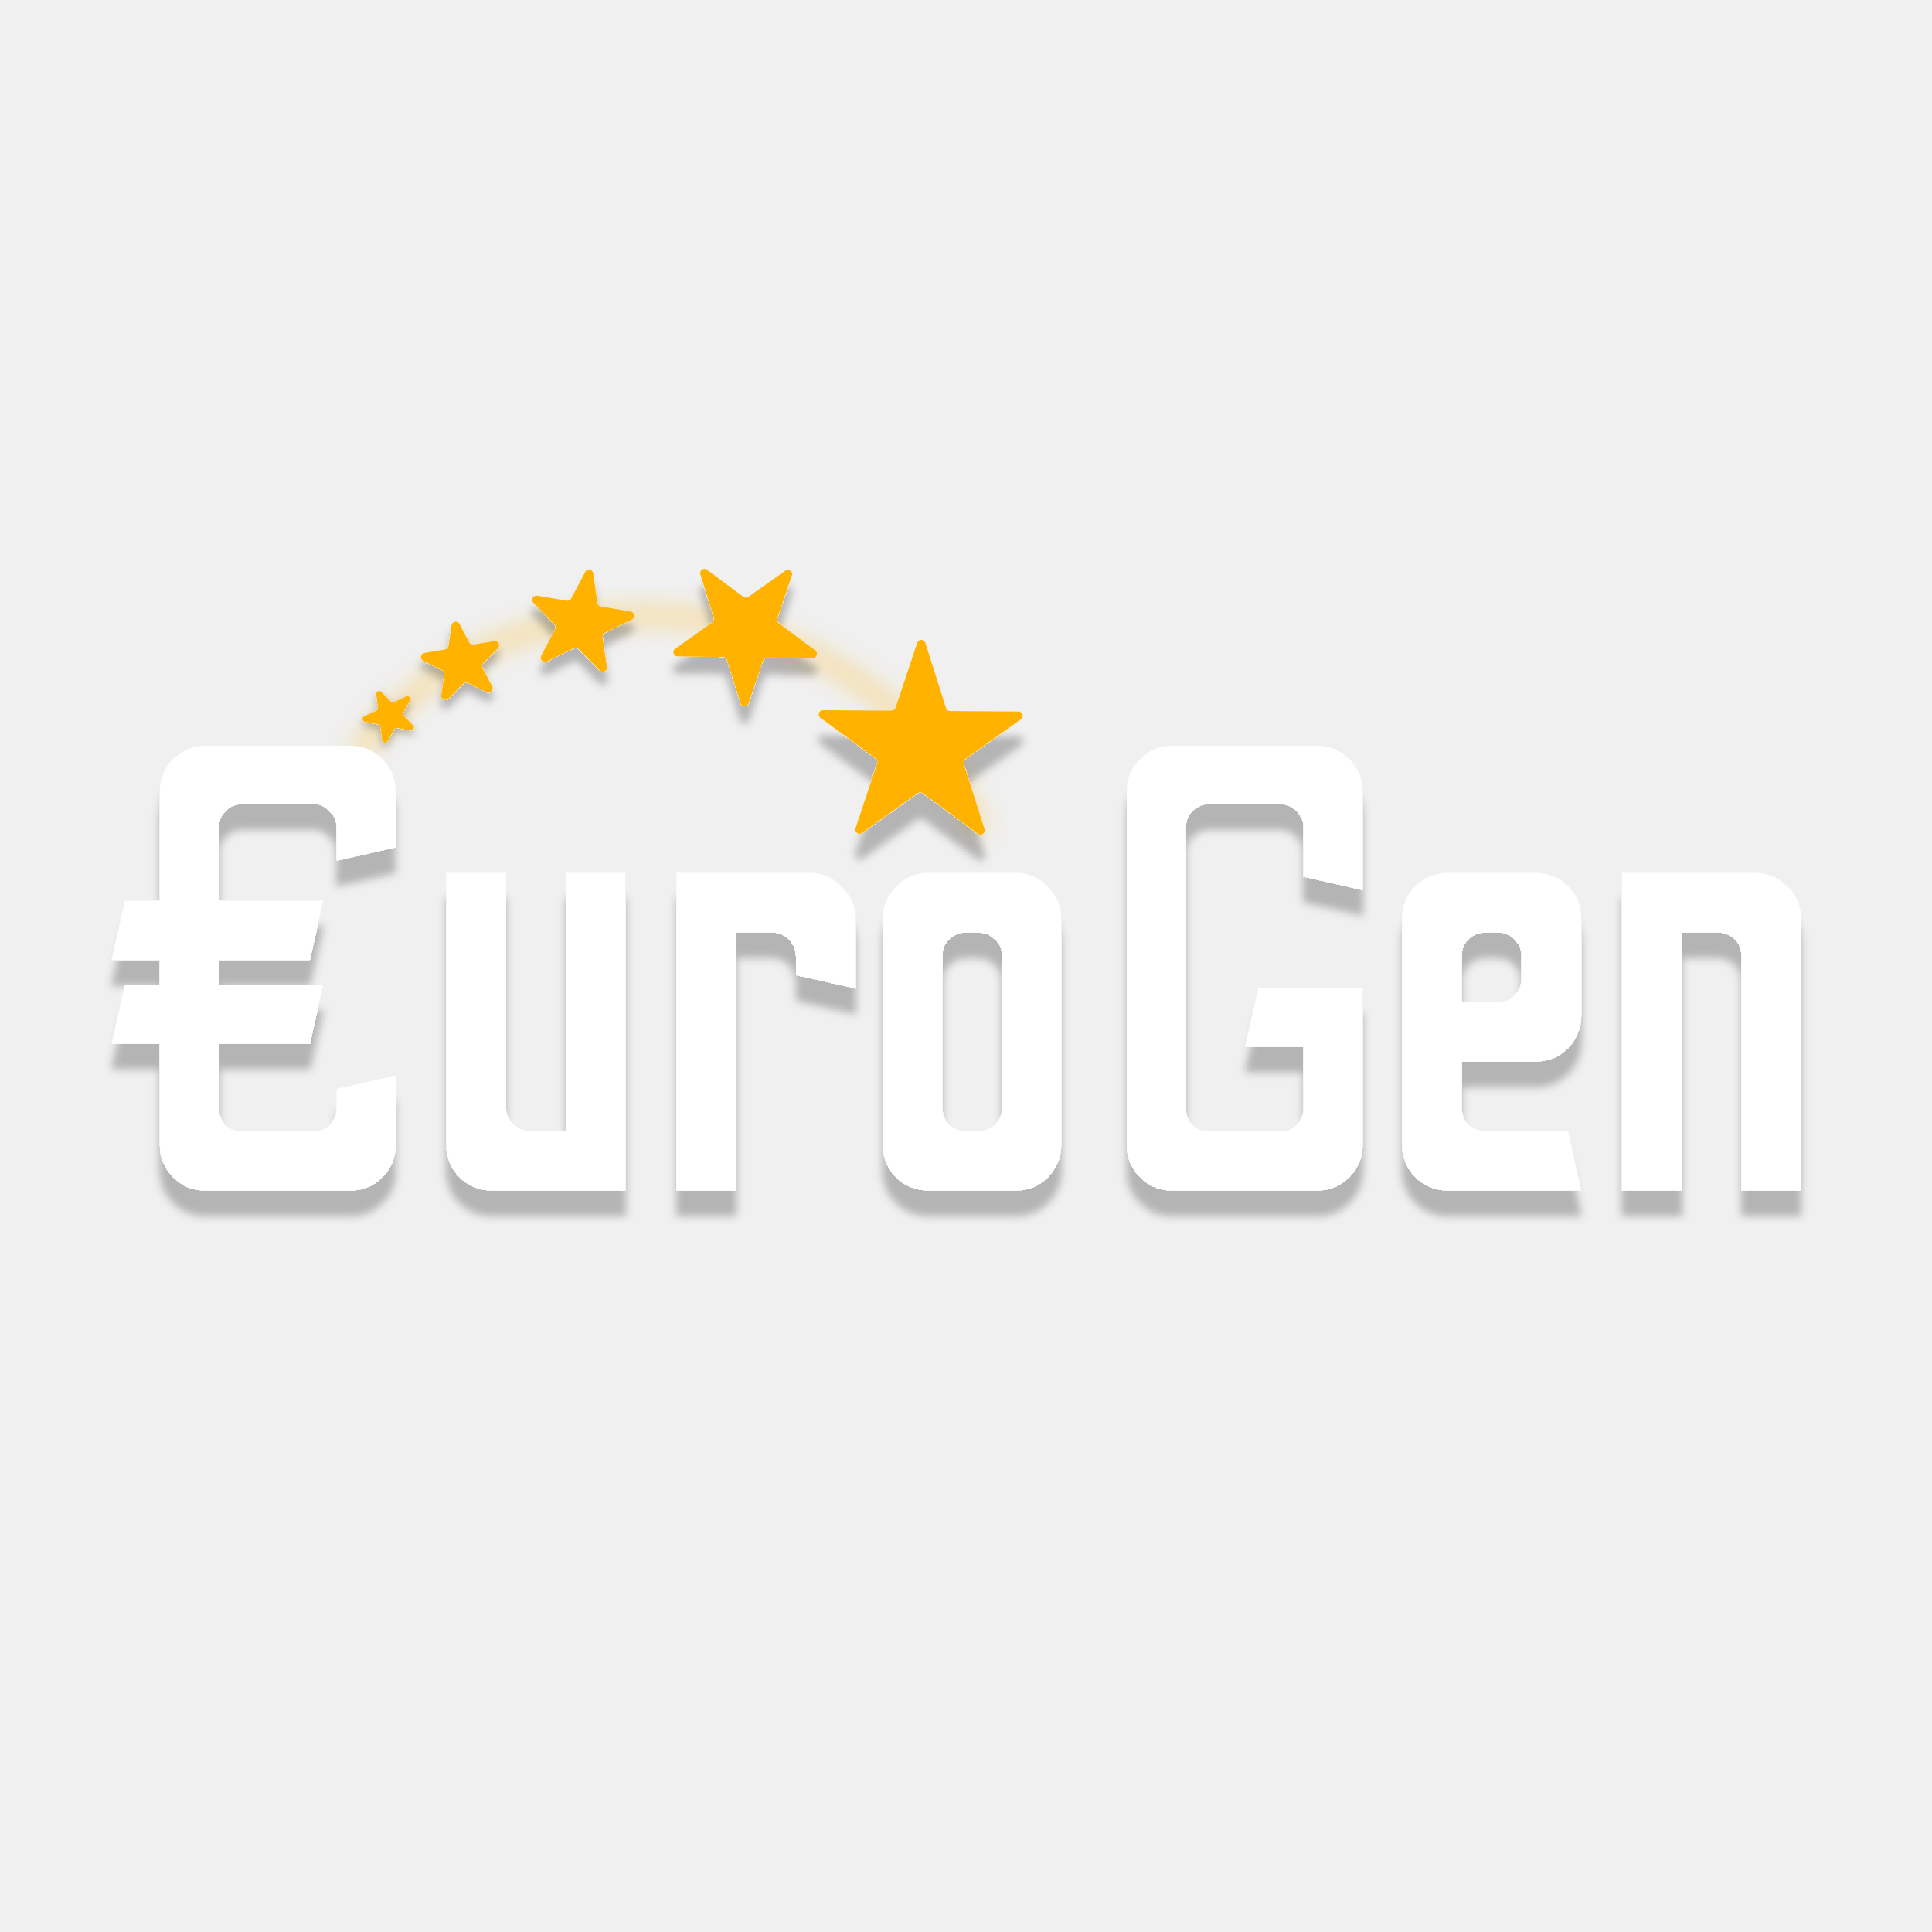
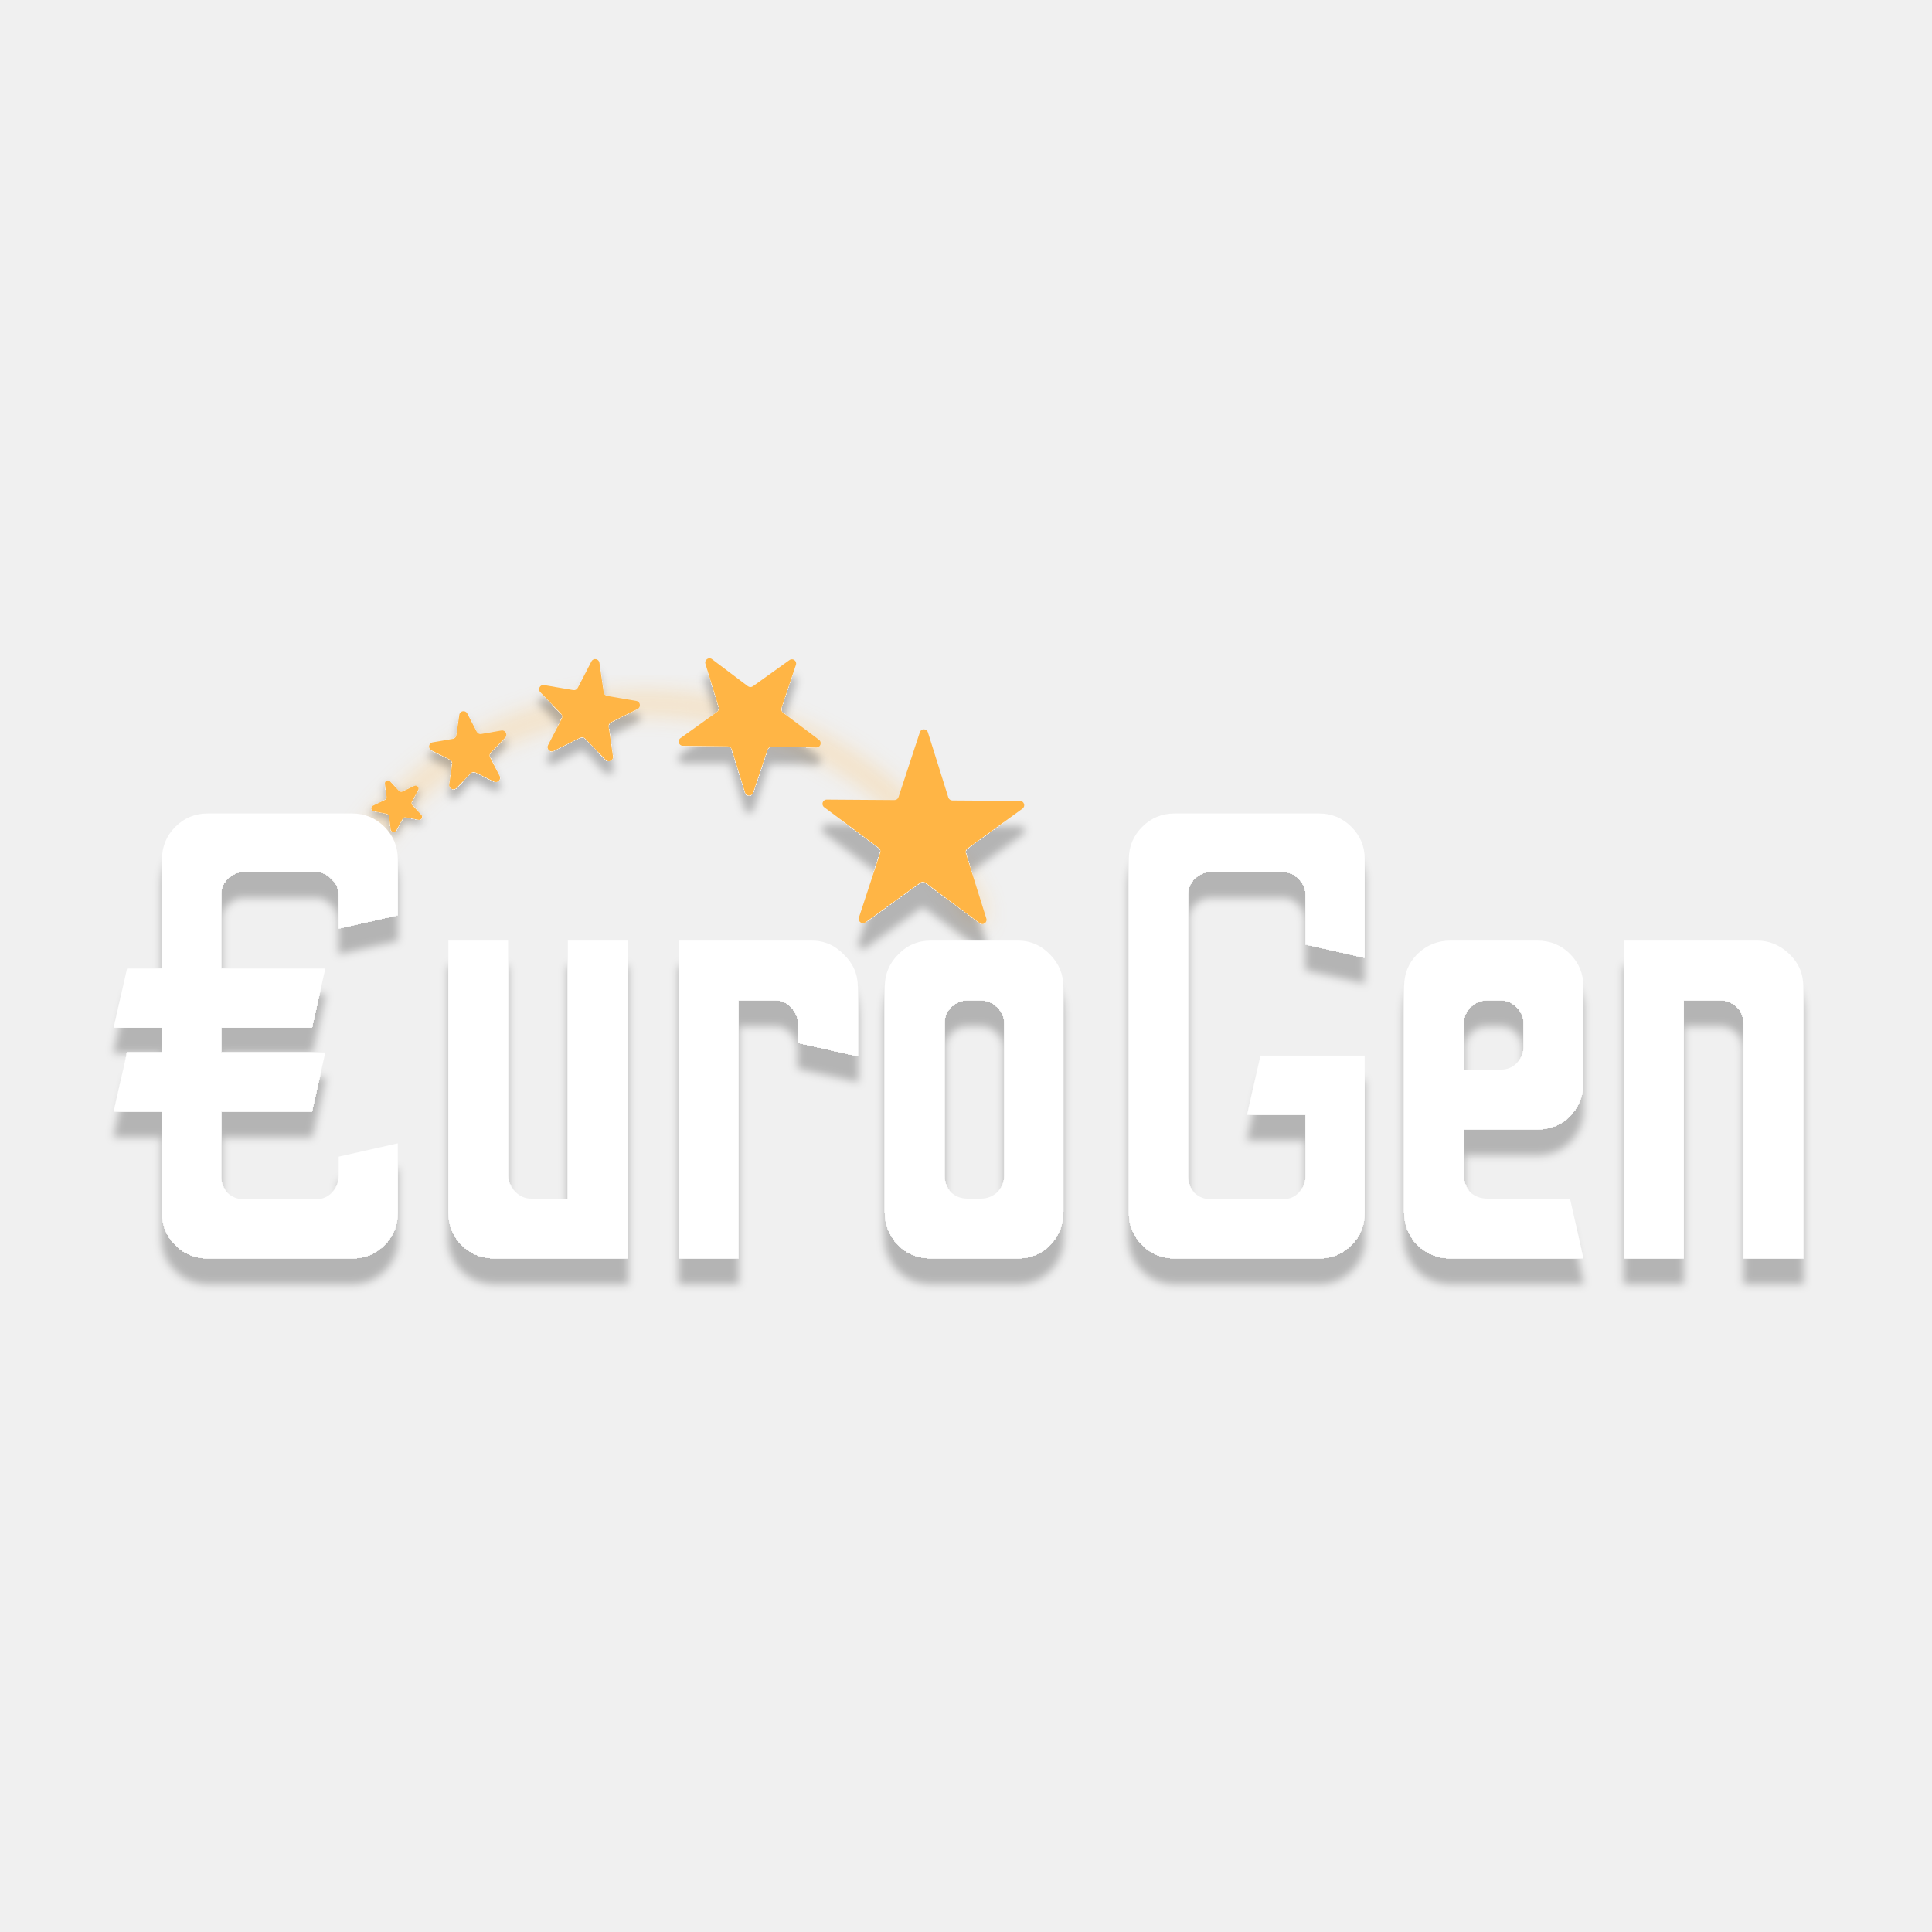
<svg xmlns="http://www.w3.org/2000/svg" width="456" height="456" viewBox="0 0 456 456" fill="none">
  <g filter="url(#filter0_f_0_1)">
-     <path d="M84 178.5C118 130 203.5 133.5 231.5 196" stroke="#FFB300" stroke-width="1.4" />
+     <path d="M86 199.413C119.424 150.673 203.475 154.19 231 217" stroke="#FFB545" stroke-width="1.4" />
  </g>
  <g filter="url(#filter1_d_0_1)">
-     <path d="M193.659 169.427C192.879 168.852 193.29 167.615 194.259 167.622L210.434 167.732C210.868 167.735 211.254 167.459 211.39 167.048L216.494 151.698C216.799 150.779 218.103 150.788 218.396 151.711L223.289 167.129C223.42 167.542 223.802 167.823 224.235 167.826L240.411 167.937C241.38 167.943 241.774 169.186 240.986 169.75L227.835 179.168C227.483 179.42 227.333 179.871 227.464 180.283L232.358 195.701C232.651 196.625 231.591 197.383 230.811 196.809L217.79 187.212C217.441 186.955 216.967 186.952 216.615 187.204L203.464 196.622C202.676 197.186 201.627 196.413 201.932 195.494L207.036 180.144C207.173 179.733 207.029 179.281 206.68 179.024L193.659 169.427Z" fill="#FFB300" />
+     <path d="M194.535 190.528C193.759 189.95 194.164 188.716 195.128 188.723L211.119 188.833C211.55 188.836 211.933 188.561 212.068 188.15L217.108 172.824C217.411 171.901 218.716 171.917 219.007 172.846L223.833 188.222C223.964 188.639 224.349 188.925 224.784 188.928L240.748 189.038C241.714 189.044 242.115 190.288 241.333 190.853L228.329 200.271C227.982 200.523 227.835 200.97 227.964 201.381L232.803 216.798C233.093 217.725 232.036 218.478 231.259 217.898L218.407 208.32C218.057 208.059 217.58 208.055 217.229 208.31L204.258 217.703C203.475 218.27 202.421 217.493 202.724 216.57L207.763 201.244C207.898 200.834 207.755 200.381 207.407 200.122L194.535 190.528Z" fill="#FFB545" />
  </g>
  <g filter="url(#filter2_d_0_1)">
-     <path d="M159.924 154.927C158.955 154.915 158.567 153.67 159.358 153.111L168.112 146.912C168.466 146.662 168.618 146.212 168.489 145.799L165.3 135.557C165.011 134.632 166.075 133.879 166.852 134.458L175.452 140.869C175.8 141.127 176.274 141.133 176.628 140.883L185.382 134.684C186.173 134.125 187.218 134.904 186.907 135.821L183.468 145.982C183.329 146.392 183.47 146.845 183.818 147.104L192.418 153.514C193.195 154.093 192.777 155.328 191.808 155.316L181.082 155.185C180.649 155.18 180.262 155.454 180.123 155.864L176.684 166.025C176.373 166.942 175.07 166.926 174.782 166.002L171.592 155.76C171.463 155.347 171.083 155.063 170.65 155.058L159.924 154.927Z" fill="#FFB300" />
+     <path d="M161.173 176.028C160.209 176.016 159.827 174.775 160.614 174.212L169.267 168.016C169.619 167.764 169.771 167.314 169.644 166.901L166.497 156.683C166.211 155.755 167.28 154.998 168.053 155.581L176.523 161.965C176.87 162.226 177.347 162.231 177.702 161.977L186.333 155.797C187.121 155.233 188.164 156.006 187.856 156.926L184.455 167.086C184.318 167.495 184.457 167.945 184.799 168.203L193.304 174.613C194.074 175.194 193.65 176.429 192.684 176.417L182.109 176.286C181.674 176.281 181.284 176.559 181.146 176.974L177.759 187.092C177.449 188.016 176.145 188.006 175.859 187.078L172.712 176.86C172.584 176.447 172.207 176.164 171.775 176.159L161.173 176.028Z" fill="#FFB545" />
  </g>
  <g filter="url(#filter3_d_0_1)">
-     <path d="M125.901 142.275C125.224 141.582 125.829 140.428 126.784 140.59L133.778 141.78C134.205 141.853 134.63 141.642 134.831 141.259L138.124 134.975C138.574 134.117 139.859 134.336 139.999 135.294L141.029 142.313C141.091 142.742 141.423 143.081 141.85 143.154L148.844 144.344C149.799 144.506 149.988 145.796 149.12 146.226L142.763 149.374C142.374 149.566 142.154 149.986 142.217 150.415L143.246 157.434C143.387 158.392 142.219 158.971 141.542 158.278L136.583 153.204C136.281 152.895 135.813 152.815 135.424 153.007L129.067 156.155C128.199 156.585 127.288 155.653 127.738 154.795L131.03 148.512C131.232 148.128 131.163 147.658 130.86 147.348L125.901 142.275Z" fill="#FFB300" />
+     <path d="M127.532 163.38C126.858 162.683 127.456 161.529 128.406 161.693L135.312 162.881C135.738 162.954 136.16 162.744 136.359 162.36L139.604 156.097C140.051 155.235 141.334 155.461 141.474 156.425L142.486 163.407C142.549 163.84 142.882 164.183 143.309 164.257L150.197 165.442C151.149 165.605 151.343 166.899 150.482 167.33L144.201 170.475C143.817 170.667 143.6 171.086 143.662 171.515L144.679 178.527C144.819 179.489 143.656 180.063 142.982 179.365L138.098 174.313C137.795 173.999 137.326 173.918 136.939 174.112L130.685 177.243C129.821 177.676 128.908 176.737 129.354 175.876L132.6 169.613C132.799 169.229 132.73 168.758 132.428 168.446L127.532 163.38Z" fill="#FFB545" />
  </g>
  <g filter="url(#filter4_d_0_1)">
-     <path d="M99.918 155.993C99.05 155.563 99.239 154.273 100.194 154.111L105.039 153.286C105.466 153.213 105.797 152.874 105.86 152.445L106.573 147.583C106.714 146.625 107.999 146.406 108.448 147.264L110.73 151.617C110.931 152 111.356 152.211 111.783 152.138L116.628 151.314C117.583 151.151 118.188 152.306 117.511 152.998L114.076 156.513C113.773 156.823 113.704 157.293 113.905 157.676L116.187 162.029C116.636 162.887 115.725 163.819 114.857 163.389L110.453 161.209C110.065 161.017 109.597 161.096 109.294 161.406L105.86 164.921C105.182 165.613 104.014 165.035 104.155 164.077L104.868 159.214C104.931 158.786 104.71 158.365 104.322 158.173L99.918 155.993Z" fill="#FFB300" />
+     <path d="M101.83 177.093C100.966 176.66 101.152 175.376 102.103 175.212L106.892 174.388C107.317 174.315 107.647 173.976 107.709 173.549L108.41 168.711C108.549 167.75 109.838 167.536 110.286 168.399L112.52 172.71C112.721 173.098 113.15 173.311 113.579 173.237L118.337 172.418C119.29 172.254 119.9 173.406 119.229 174.101L115.83 177.618C115.532 177.926 115.465 178.391 115.662 178.773L117.92 183.128C118.366 183.989 117.454 184.915 116.588 184.481L112.263 182.316C111.872 182.12 111.401 182.201 111.098 182.514L107.735 185.994C107.061 186.691 105.887 186.112 106.026 185.151L106.728 180.313C106.79 179.886 106.57 179.466 106.183 179.272L101.83 177.093Z" fill="#FFB545" />
  </g>
  <g filter="url(#filter5_d_0_1)">
-     <path d="M86.14 170.378C85.473 170.252 85.357 169.348 85.97 169.057L88.816 167.709C89.09 167.579 89.249 167.288 89.21 166.987L88.808 163.864C88.721 163.191 89.546 162.8 90.011 163.294L92.173 165.584C92.381 165.805 92.708 165.866 92.982 165.736L95.828 164.388C96.441 164.098 97.067 164.761 96.742 165.356L95.231 168.12C95.086 168.386 95.129 168.716 95.337 168.936L97.498 171.227C97.964 171.72 97.526 172.52 96.86 172.395L93.765 171.813C93.467 171.757 93.166 171.899 93.021 172.165L91.511 174.928C91.186 175.524 90.289 175.355 90.202 174.682L89.8 171.559C89.761 171.258 89.533 171.016 89.235 170.96L86.14 170.378Z" fill="#FFB300" />
+     <path d="M88.205 191.479C87.542 191.352 87.427 190.451 88.037 190.159L90.85 188.812C91.123 188.681 91.282 188.39 91.244 188.09L90.848 184.984C90.762 184.309 91.591 183.918 92.054 184.415L94.169 186.681C94.377 186.904 94.706 186.965 94.981 186.833L97.775 185.495C98.386 185.203 99.013 185.862 98.691 186.459L97.196 189.224C97.053 189.489 97.095 189.815 97.299 190.035L99.439 192.327C99.9 192.821 99.459 193.62 98.794 193.494L95.757 192.916C95.457 192.859 95.154 193.003 95.009 193.272L93.531 196.006C93.208 196.605 92.308 196.439 92.222 195.764L91.826 192.658C91.788 192.358 91.561 192.117 91.264 192.061L88.205 191.479Z" fill="#FFB545" />
  </g>
  <g filter="url(#filter6_d_0_1)">
-     <path d="M48.536 281C45.536 281 42.986 279.95 40.886 277.85C38.786 275.75 37.736 273.2 37.736 270.2V246.35H26.336L29.486 232.4H37.736V226.55H26.336L29.486 212.6H37.736V186.8C37.736 183.8 38.786 181.25 40.886 179.15C42.986 177.05 45.536 176 48.536 176H82.586C85.586 176 88.136 177.05 90.236 179.15C92.336 181.25 93.386 183.8 93.386 186.8V200L79.436 203.15V195.2C79.436 193.7 78.886 192.45 77.786 191.45C76.786 190.35 75.536 189.8 74.036 189.8H57.086C55.586 189.8 54.286 190.35 53.186 191.45C52.186 192.45 51.686 193.7 51.686 195.2V212.6H76.286L73.136 226.55H51.686V232.4H76.286L73.136 246.35H51.686V261.65C51.686 263.15 52.186 264.45 53.186 265.55C54.286 266.55 55.586 267.05 57.086 267.05H74.036C75.536 267.05 76.786 266.55 77.786 265.55C78.886 264.45 79.436 263.15 79.436 261.65V257L93.386 253.85V270.2C93.386 273.2 92.336 275.75 90.236 277.85C88.136 279.95 85.586 281 82.586 281H48.536ZM116.276 281C113.176 281 110.576 279.95 108.476 277.85C106.376 275.75 105.326 273.15 105.326 270.05V206H119.426V261.5C119.426 262.9 119.976 264.15 121.076 265.25C122.176 266.35 123.426 266.9 124.826 266.9H133.526V206H147.626V281H116.276ZM159.672 281V206H191.022C194.022 206 196.572 207.1 198.672 209.3C200.872 211.4 201.972 213.95 201.972 216.95V233.3L187.872 230.15V225.65C187.872 224.15 187.322 222.85 186.222 221.75C185.222 220.65 183.972 220.1 182.472 220.1H173.772V281H159.672ZM219.283 281C216.183 281 213.583 279.95 211.483 277.85C209.383 275.65 208.333 273.05 208.333 270.05V216.95C208.333 213.95 209.383 211.4 211.483 209.3C213.583 207.1 216.183 206 219.283 206H239.683C242.683 206 245.233 207.1 247.333 209.3C249.433 211.4 250.483 213.95 250.483 216.95V270.05C250.483 273.05 249.433 275.65 247.333 277.85C245.233 279.95 242.683 281 239.683 281H219.283ZM227.833 266.9H230.983C232.483 266.9 233.783 266.4 234.883 265.4C235.983 264.3 236.533 263 236.533 261.5V225.5C236.533 224 235.983 222.75 234.883 221.75C233.783 220.65 232.483 220.1 230.983 220.1H227.833C226.333 220.1 225.033 220.65 223.933 221.75C222.933 222.75 222.433 224 222.433 225.5V261.5C222.433 263 222.933 264.3 223.933 265.4C225.033 266.4 226.333 266.9 227.833 266.9ZM276.75 281C273.75 281 271.2 279.95 269.1 277.85C267 275.75 265.95 273.2 265.95 270.2V186.65C265.95 183.75 267 181.25 269.1 179.15C271.2 177.05 273.75 176 276.75 176H310.8C313.8 176 316.35 177.05 318.45 179.15C320.55 181.25 321.6 183.75 321.6 186.65V210.05L307.65 206.9V195.2C307.65 193.7 307.1 192.45 306 191.45C305 190.35 303.75 189.8 302.25 189.8H285.3C283.8 189.8 282.5 190.35 281.4 191.45C280.4 192.45 279.9 193.7 279.9 195.2V261.65C279.9 263.15 280.4 264.45 281.4 265.55C282.5 266.55 283.8 267.05 285.3 267.05H302.25C303.75 267.05 305 266.55 306 265.55C307.1 264.45 307.65 263.15 307.65 261.65V247.1H293.85L297 233.15H321.6V270.2C321.6 273.2 320.55 275.75 318.45 277.85C316.35 279.95 313.8 281 310.8 281H276.75ZM341.862 281C338.862 281 336.262 279.95 334.062 277.85C331.962 275.65 330.912 273.05 330.912 270.05V216.8C330.912 213.8 331.962 211.25 334.062 209.15C336.262 207.05 338.862 206 341.862 206H362.262C365.362 206 367.962 207.05 370.062 209.15C372.162 211.25 373.212 213.8 373.212 216.8V239.6C373.212 242.6 372.162 245.2 370.062 247.4C367.962 249.5 365.362 250.55 362.262 250.55H345.012V261.5C345.012 263 345.512 264.3 346.512 265.4C347.612 266.4 348.962 266.9 350.562 266.9H370.062L373.212 281H341.862ZM345.012 236.45H353.712C355.212 236.45 356.462 235.95 357.462 234.95C358.562 233.85 359.112 232.55 359.112 231.05V225.5C359.112 224 358.562 222.75 357.462 221.75C356.462 220.65 355.212 220.1 353.712 220.1H350.562C348.962 220.1 347.612 220.65 346.512 221.75C345.512 222.75 345.012 224 345.012 225.5V236.45ZM382.817 281V206H414.167C417.067 206 419.617 207.05 421.817 209.15C424.017 211.25 425.117 213.8 425.117 216.8V281H411.017V225.5C411.017 223.9 410.467 222.6 409.367 221.6C408.267 220.6 407.017 220.1 405.617 220.1H396.917V281H382.817Z" fill="white" />
+     <path d="M49.036 297C46.036 297 43.486 295.95 41.386 293.85C39.286 291.75 38.236 289.2 38.236 286.2V262.35H26.836L29.986 248.4H38.236V242.55H26.836L29.986 228.6H38.236V202.8C38.236 199.8 39.286 197.25 41.386 195.15C43.486 193.05 46.036 192 49.036 192H83.086C86.086 192 88.636 193.05 90.736 195.15C92.836 197.25 93.886 199.8 93.886 202.8V216L79.936 219.15V211.2C79.936 209.7 79.386 208.45 78.286 207.45C77.286 206.35 76.036 205.8 74.536 205.8H57.586C56.086 205.8 54.786 206.35 53.686 207.45C52.686 208.45 52.186 209.7 52.186 211.2V228.6H76.786L73.636 242.55H52.186V248.4H76.786L73.636 262.35H52.186V277.65C52.186 279.15 52.686 280.45 53.686 281.55C54.786 282.55 56.086 283.05 57.586 283.05H74.536C76.036 283.05 77.286 282.55 78.286 281.55C79.386 280.45 79.936 279.15 79.936 277.65V273L93.886 269.85V286.2C93.886 289.2 92.836 291.75 90.736 293.85C88.636 295.95 86.086 297 83.086 297H49.036ZM116.776 297C113.676 297 111.076 295.95 108.976 293.85C106.876 291.75 105.826 289.15 105.826 286.05V222H119.926V277.5C119.926 278.9 120.476 280.15 121.576 281.25C122.676 282.35 123.926 282.9 125.326 282.9H134.026V222H148.126V297H116.776ZM160.172 297V222H191.522C194.522 222 197.072 223.1 199.172 225.3C201.372 227.4 202.472 229.95 202.472 232.95V249.3L188.372 246.15V241.65C188.372 240.15 187.822 238.85 186.722 237.75C185.722 236.65 184.472 236.1 182.972 236.1H174.272V297H160.172ZM219.783 297C216.683 297 214.083 295.95 211.983 293.85C209.883 291.65 208.833 289.05 208.833 286.05V232.95C208.833 229.95 209.883 227.4 211.983 225.3C214.083 223.1 216.683 222 219.783 222H240.183C243.183 222 245.733 223.1 247.833 225.3C249.933 227.4 250.983 229.95 250.983 232.95V286.05C250.983 289.05 249.933 291.65 247.833 293.85C245.733 295.95 243.183 297 240.183 297H219.783ZM228.333 282.9H231.483C232.983 282.9 234.283 282.4 235.383 281.4C236.483 280.3 237.033 279 237.033 277.5V241.5C237.033 240 236.483 238.75 235.383 237.75C234.283 236.65 232.983 236.1 231.483 236.1H228.333C226.833 236.1 225.533 236.65 224.433 237.75C223.433 238.75 222.933 240 222.933 241.5V277.5C222.933 279 223.433 280.3 224.433 281.4C225.533 282.4 226.833 282.9 228.333 282.9ZM277.25 297C274.25 297 271.7 295.95 269.6 293.85C267.5 291.75 266.45 289.2 266.45 286.2V202.65C266.45 199.75 267.5 197.25 269.6 195.15C271.7 193.05 274.25 192 277.25 192H311.3C314.3 192 316.85 193.05 318.95 195.15C321.05 197.25 322.1 199.75 322.1 202.65V226.05L308.15 222.9V211.2C308.15 209.7 307.6 208.45 306.5 207.45C305.5 206.35 304.25 205.8 302.75 205.8H285.8C284.3 205.8 283 206.35 281.9 207.45C280.9 208.45 280.4 209.7 280.4 211.2V277.65C280.4 279.15 280.9 280.45 281.9 281.55C283 282.55 284.3 283.05 285.8 283.05H302.75C304.25 283.05 305.5 282.55 306.5 281.55C307.6 280.45 308.15 279.15 308.15 277.65V263.1H294.35L297.5 249.15H322.1V286.2C322.1 289.2 321.05 291.75 318.95 293.85C316.85 295.95 314.3 297 311.3 297H277.25ZM342.362 297C339.362 297 336.762 295.95 334.562 293.85C332.462 291.65 331.412 289.05 331.412 286.05V232.8C331.412 229.8 332.462 227.25 334.562 225.15C336.762 223.05 339.362 222 342.362 222H362.762C365.862 222 368.462 223.05 370.562 225.15C372.662 227.25 373.712 229.8 373.712 232.8V255.6C373.712 258.6 372.662 261.2 370.562 263.4C368.462 265.5 365.862 266.55 362.762 266.55H345.512V277.5C345.512 279 346.012 280.3 347.012 281.4C348.112 282.4 349.462 282.9 351.062 282.9H370.562L373.712 297H342.362ZM345.512 252.45H354.212C355.712 252.45 356.962 251.95 357.962 250.95C359.062 249.85 359.612 248.55 359.612 247.05V241.5C359.612 240 359.062 238.75 357.962 237.75C356.962 236.65 355.712 236.1 354.212 236.1H351.062C349.462 236.1 348.112 236.65 347.012 237.75C346.012 238.75 345.512 240 345.512 241.5V252.45ZM383.317 297V222H414.667C417.567 222 420.117 223.05 422.317 225.15C424.517 227.25 425.617 229.8 425.617 232.8V297H411.517V241.5C411.517 239.9 410.967 238.6 409.867 237.6C408.767 236.6 407.517 236.1 406.117 236.1H397.417V297H383.317Z" fill="white" />
  </g>
  <defs>
-     <filter id="filter0_f_0_1" x="77.427" y="138.552" width="160.712" height="63.734" filterUnits="userSpaceOnUse" color-interpolation-filters="sRGB">
+     <filter id="filter0_f_0_1" x="79.423" y="159.3" width="158.218" height="63.981" filterUnits="userSpaceOnUse" color-interpolation-filters="sRGB">
      <feFlood flood-opacity="0" result="BackgroundImageFix" />
      <feBlend mode="normal" in="SourceGraphic" in2="BackgroundImageFix" result="shape" />
      <feGaussianBlur stdDeviation="3" result="effect1_foregroundBlur_0_1" />
    </filter>
-     <filter id="filter1_d_0_1" x="191.25" y="151.014" width="52.156" height="53.995" filterUnits="userSpaceOnUse" color-interpolation-filters="sRGB">
+     <filter id="filter1_d_0_1" x="192.127" y="172.14" width="51.62" height="53.961" filterUnits="userSpaceOnUse" color-interpolation-filters="sRGB">
      <feFlood flood-opacity="0" result="BackgroundImageFix" />
      <feColorMatrix in="SourceAlpha" type="matrix" values="0 0 0 0 0 0 0 0 0 0 0 0 0 0 0 0 0 0 127 0" result="hardAlpha" />
      <feOffset dy="6" />
      <feGaussianBlur stdDeviation="1" />
      <feComposite in2="hardAlpha" operator="out" />
      <feColorMatrix type="matrix" values="0 0 0 0 0 0 0 0 0 0 0 0 0 0 0 0 0 0 0.25 0" />
      <feBlend mode="normal" in2="BackgroundImageFix" result="effect1_dropShadow_0_1" />
      <feBlend mode="normal" in="SourceGraphic" in2="effect1_dropShadow_0_1" result="shape" />
    </filter>
-     <filter id="filter2_d_0_1" x="156.934" y="134.255" width="37.888" height="38.449" filterUnits="userSpaceOnUse" color-interpolation-filters="sRGB">
+     <filter id="filter2_d_0_1" x="158.191" y="155.376" width="37.511" height="38.403" filterUnits="userSpaceOnUse" color-interpolation-filters="sRGB">
      <feFlood flood-opacity="0" result="BackgroundImageFix" />
      <feColorMatrix in="SourceAlpha" type="matrix" values="0 0 0 0 0 0 0 0 0 0 0 0 0 0 0 0 0 0 127 0" result="hardAlpha" />
      <feOffset dy="4" />
      <feGaussianBlur stdDeviation="1" />
      <feComposite in2="hardAlpha" operator="out" />
      <feColorMatrix type="matrix" values="0 0 0 0 0 0 0 0 0 0 0 0 0 0 0 0 0 0 0.25 0" />
      <feBlend mode="normal" in2="BackgroundImageFix" result="effect1_dropShadow_0_1" />
      <feBlend mode="normal" in="SourceGraphic" in2="effect1_dropShadow_0_1" result="shape" />
    </filter>
-     <filter id="filter3_d_0_1" x="123.613" y="134.439" width="28.063" height="29.143" filterUnits="userSpaceOnUse" color-interpolation-filters="sRGB">
+     <filter id="filter3_d_0_1" x="125.244" y="155.561" width="27.787" height="29.113" filterUnits="userSpaceOnUse" color-interpolation-filters="sRGB">
      <feFlood flood-opacity="0" result="BackgroundImageFix" />
      <feColorMatrix in="SourceAlpha" type="matrix" values="0 0 0 0 0 0 0 0 0 0 0 0 0 0 0 0 0 0 127 0" result="hardAlpha" />
      <feOffset dy="3" />
      <feGaussianBlur stdDeviation="1" />
      <feComposite in2="hardAlpha" operator="out" />
      <feColorMatrix type="matrix" values="0 0 0 0 0 0 0 0 0 0 0 0 0 0 0 0 0 0 0.25 0" />
      <feBlend mode="normal" in2="BackgroundImageFix" result="effect1_dropShadow_0_1" />
      <feBlend mode="normal" in="SourceGraphic" in2="effect1_dropShadow_0_1" result="shape" />
    </filter>
-     <filter id="filter4_d_0_1" x="97.361" y="146.727" width="22.438" height="22.498" filterUnits="userSpaceOnUse" color-interpolation-filters="sRGB">
+     <filter id="filter4_d_0_1" x="99.275" y="167.857" width="22.237" height="22.444" filterUnits="userSpaceOnUse" color-interpolation-filters="sRGB">
      <feFlood flood-opacity="0" result="BackgroundImageFix" />
      <feColorMatrix in="SourceAlpha" type="matrix" values="0 0 0 0 0 0 0 0 0 0 0 0 0 0 0 0 0 0 127 0" result="hardAlpha" />
      <feOffset dy="2" />
      <feGaussianBlur stdDeviation="1" />
      <feComposite in2="hardAlpha" operator="out" />
      <feColorMatrix type="matrix" values="0 0 0 0 0 0 0 0 0 0 0 0 0 0 0 0 0 0 0.25 0" />
      <feBlend mode="normal" in2="BackgroundImageFix" result="effect1_dropShadow_0_1" />
      <feBlend mode="normal" in="SourceGraphic" in2="effect1_dropShadow_0_1" result="shape" />
    </filter>
-     <filter id="filter5_d_0_1" x="83.569" y="162.072" width="16.123" height="16.221" filterUnits="userSpaceOnUse" color-interpolation-filters="sRGB">
+     <filter id="filter5_d_0_1" x="85.638" y="183.191" width="15.991" height="16.184" filterUnits="userSpaceOnUse" color-interpolation-filters="sRGB">
      <feFlood flood-opacity="0" result="BackgroundImageFix" />
      <feColorMatrix in="SourceAlpha" type="matrix" values="0 0 0 0 0 0 0 0 0 0 0 0 0 0 0 0 0 0 127 0" result="hardAlpha" />
      <feOffset dy="1" />
      <feGaussianBlur stdDeviation="1" />
      <feComposite in2="hardAlpha" operator="out" />
      <feColorMatrix type="matrix" values="0 0 0 0 0 0 0 0 0 0 0 0 0 0 0 0 0 0 0.25 0" />
      <feBlend mode="normal" in2="BackgroundImageFix" result="effect1_dropShadow_0_1" />
      <feBlend mode="normal" in="SourceGraphic" in2="effect1_dropShadow_0_1" result="shape" />
    </filter>
-     <filter id="filter6_d_0_1" x="24.336" y="176" width="402.781" height="113" filterUnits="userSpaceOnUse" color-interpolation-filters="sRGB">
+     <filter id="filter6_d_0_1" x="24.836" y="192" width="402.781" height="113" filterUnits="userSpaceOnUse" color-interpolation-filters="sRGB">
      <feFlood flood-opacity="0" result="BackgroundImageFix" />
      <feColorMatrix in="SourceAlpha" type="matrix" values="0 0 0 0 0 0 0 0 0 0 0 0 0 0 0 0 0 0 127 0" result="hardAlpha" />
      <feOffset dy="6" />
      <feGaussianBlur stdDeviation="1" />
      <feComposite in2="hardAlpha" operator="out" />
      <feColorMatrix type="matrix" values="0 0 0 0 0 0 0 0 0 0 0 0 0 0 0 0 0 0 0.25 0" />
      <feBlend mode="normal" in2="BackgroundImageFix" result="effect1_dropShadow_0_1" />
      <feBlend mode="normal" in="SourceGraphic" in2="effect1_dropShadow_0_1" result="shape" />
    </filter>
  </defs>
</svg>
